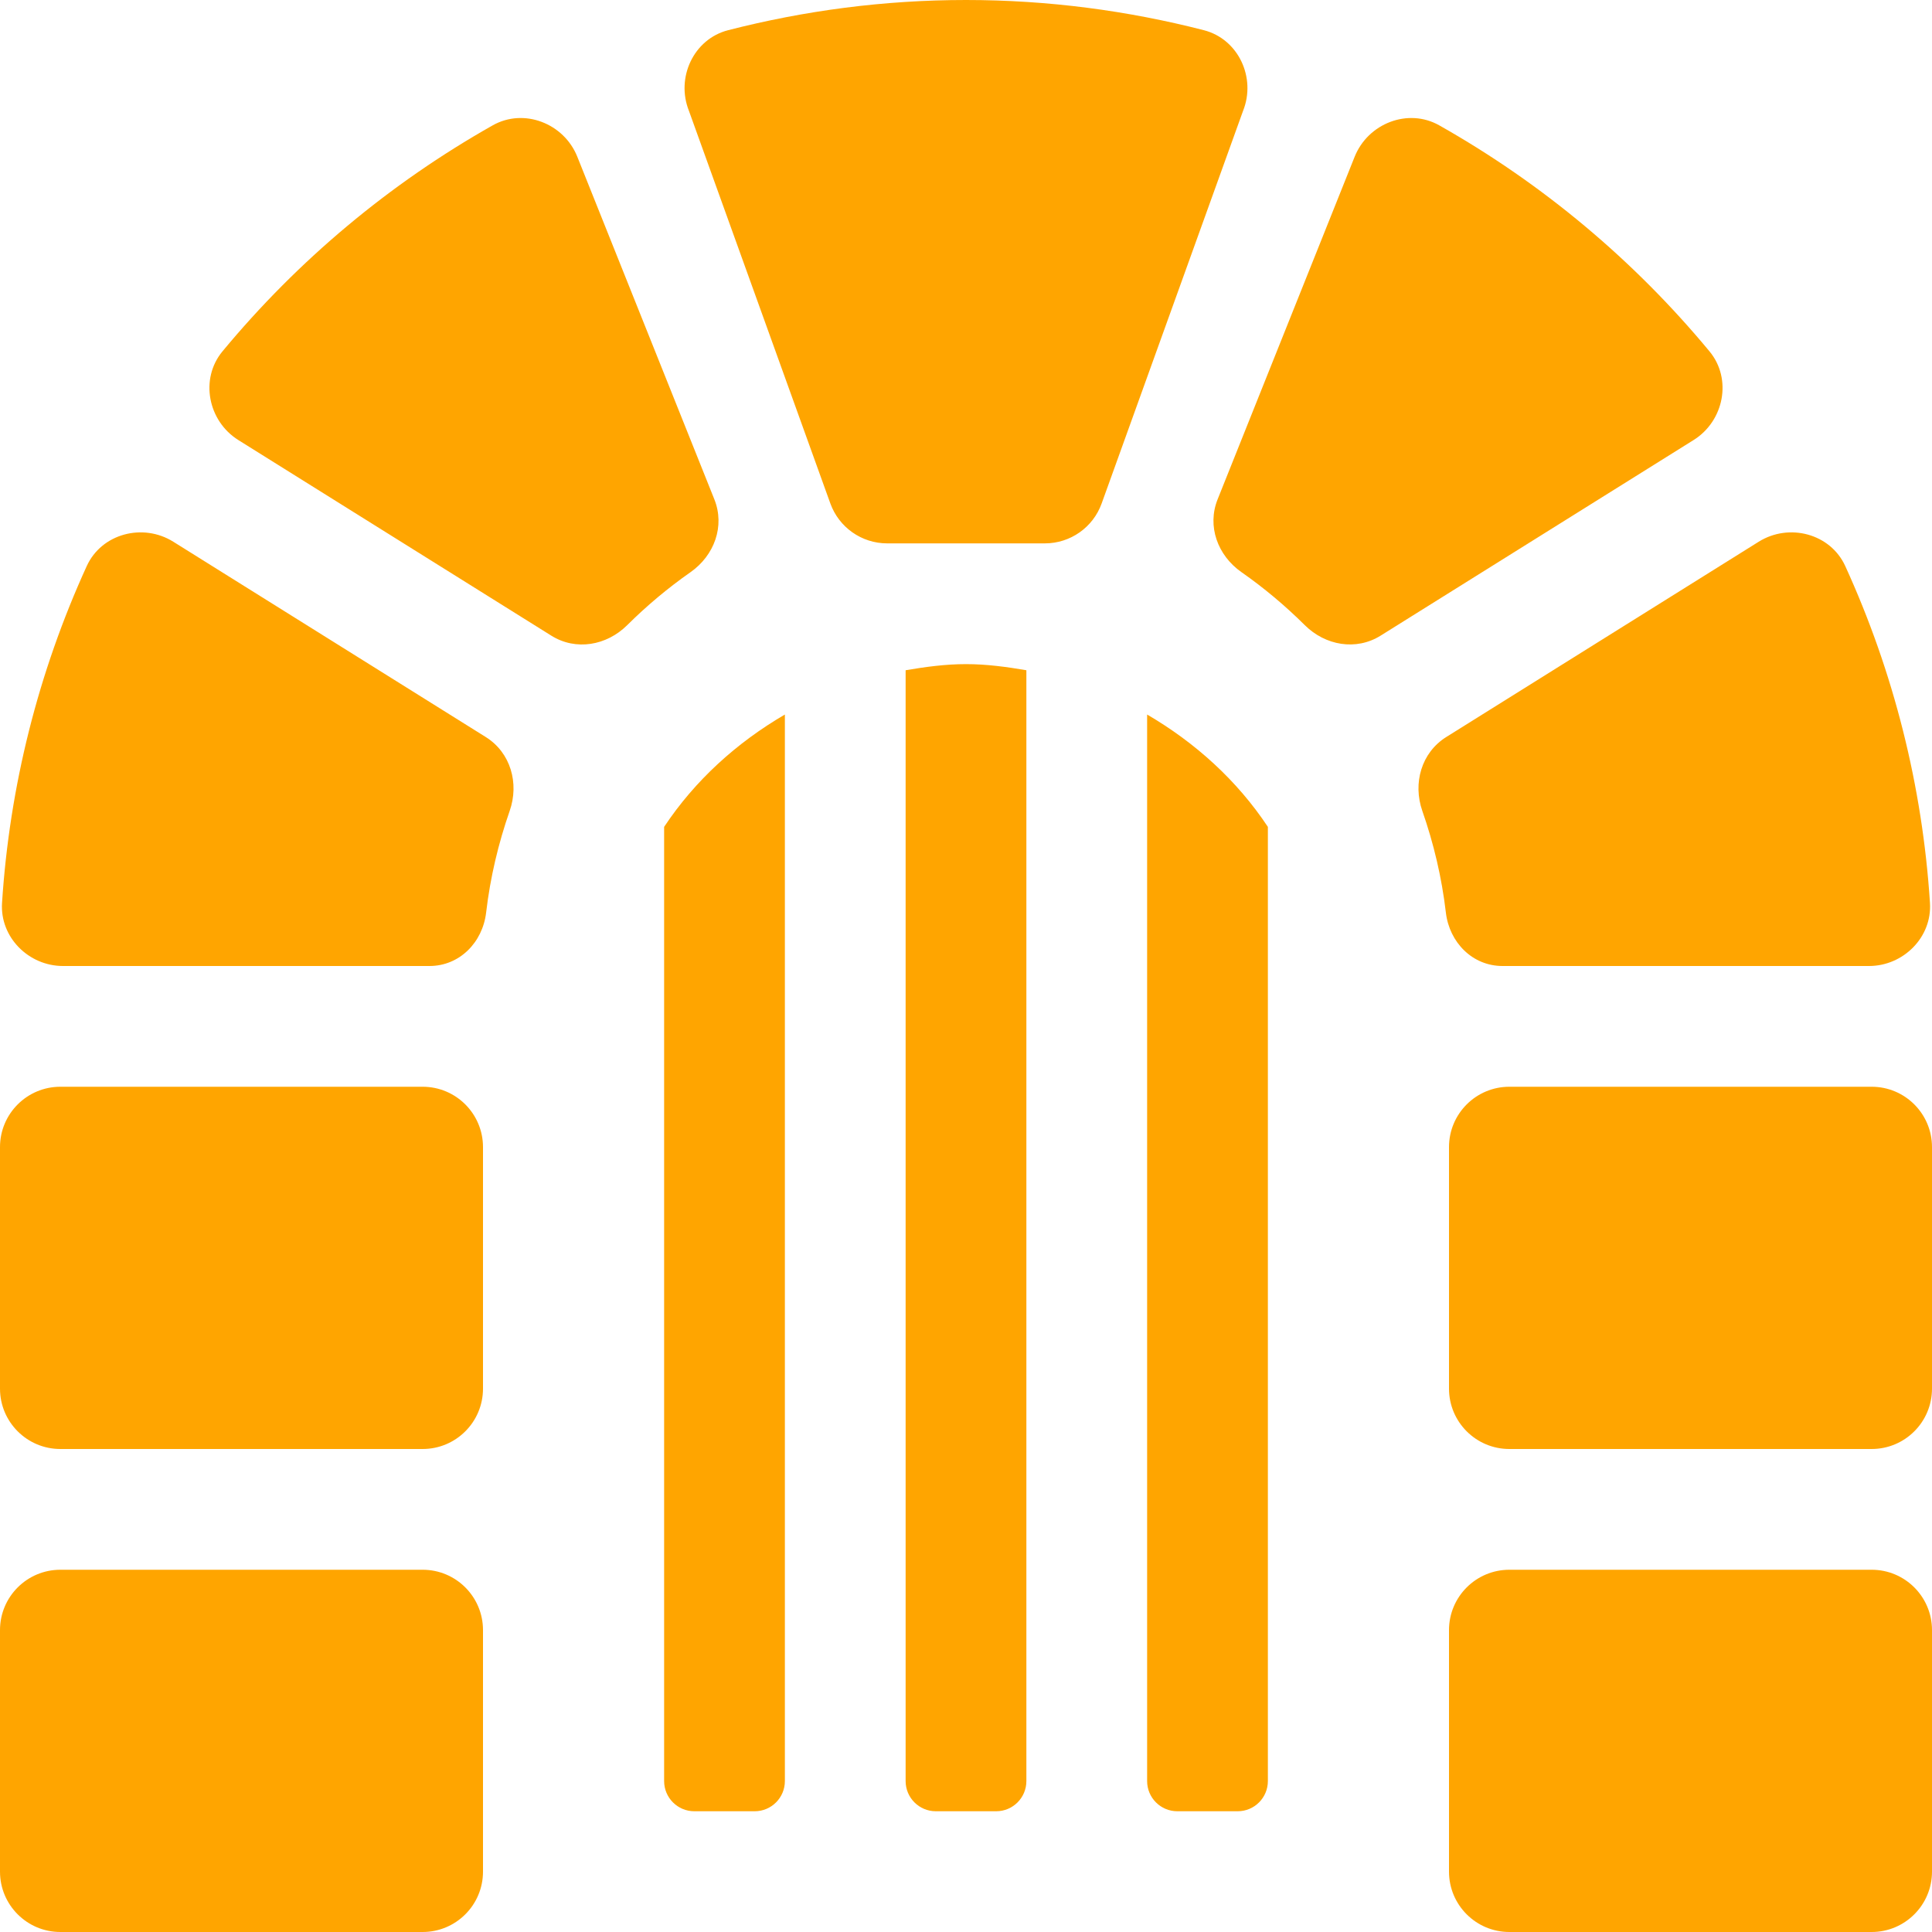
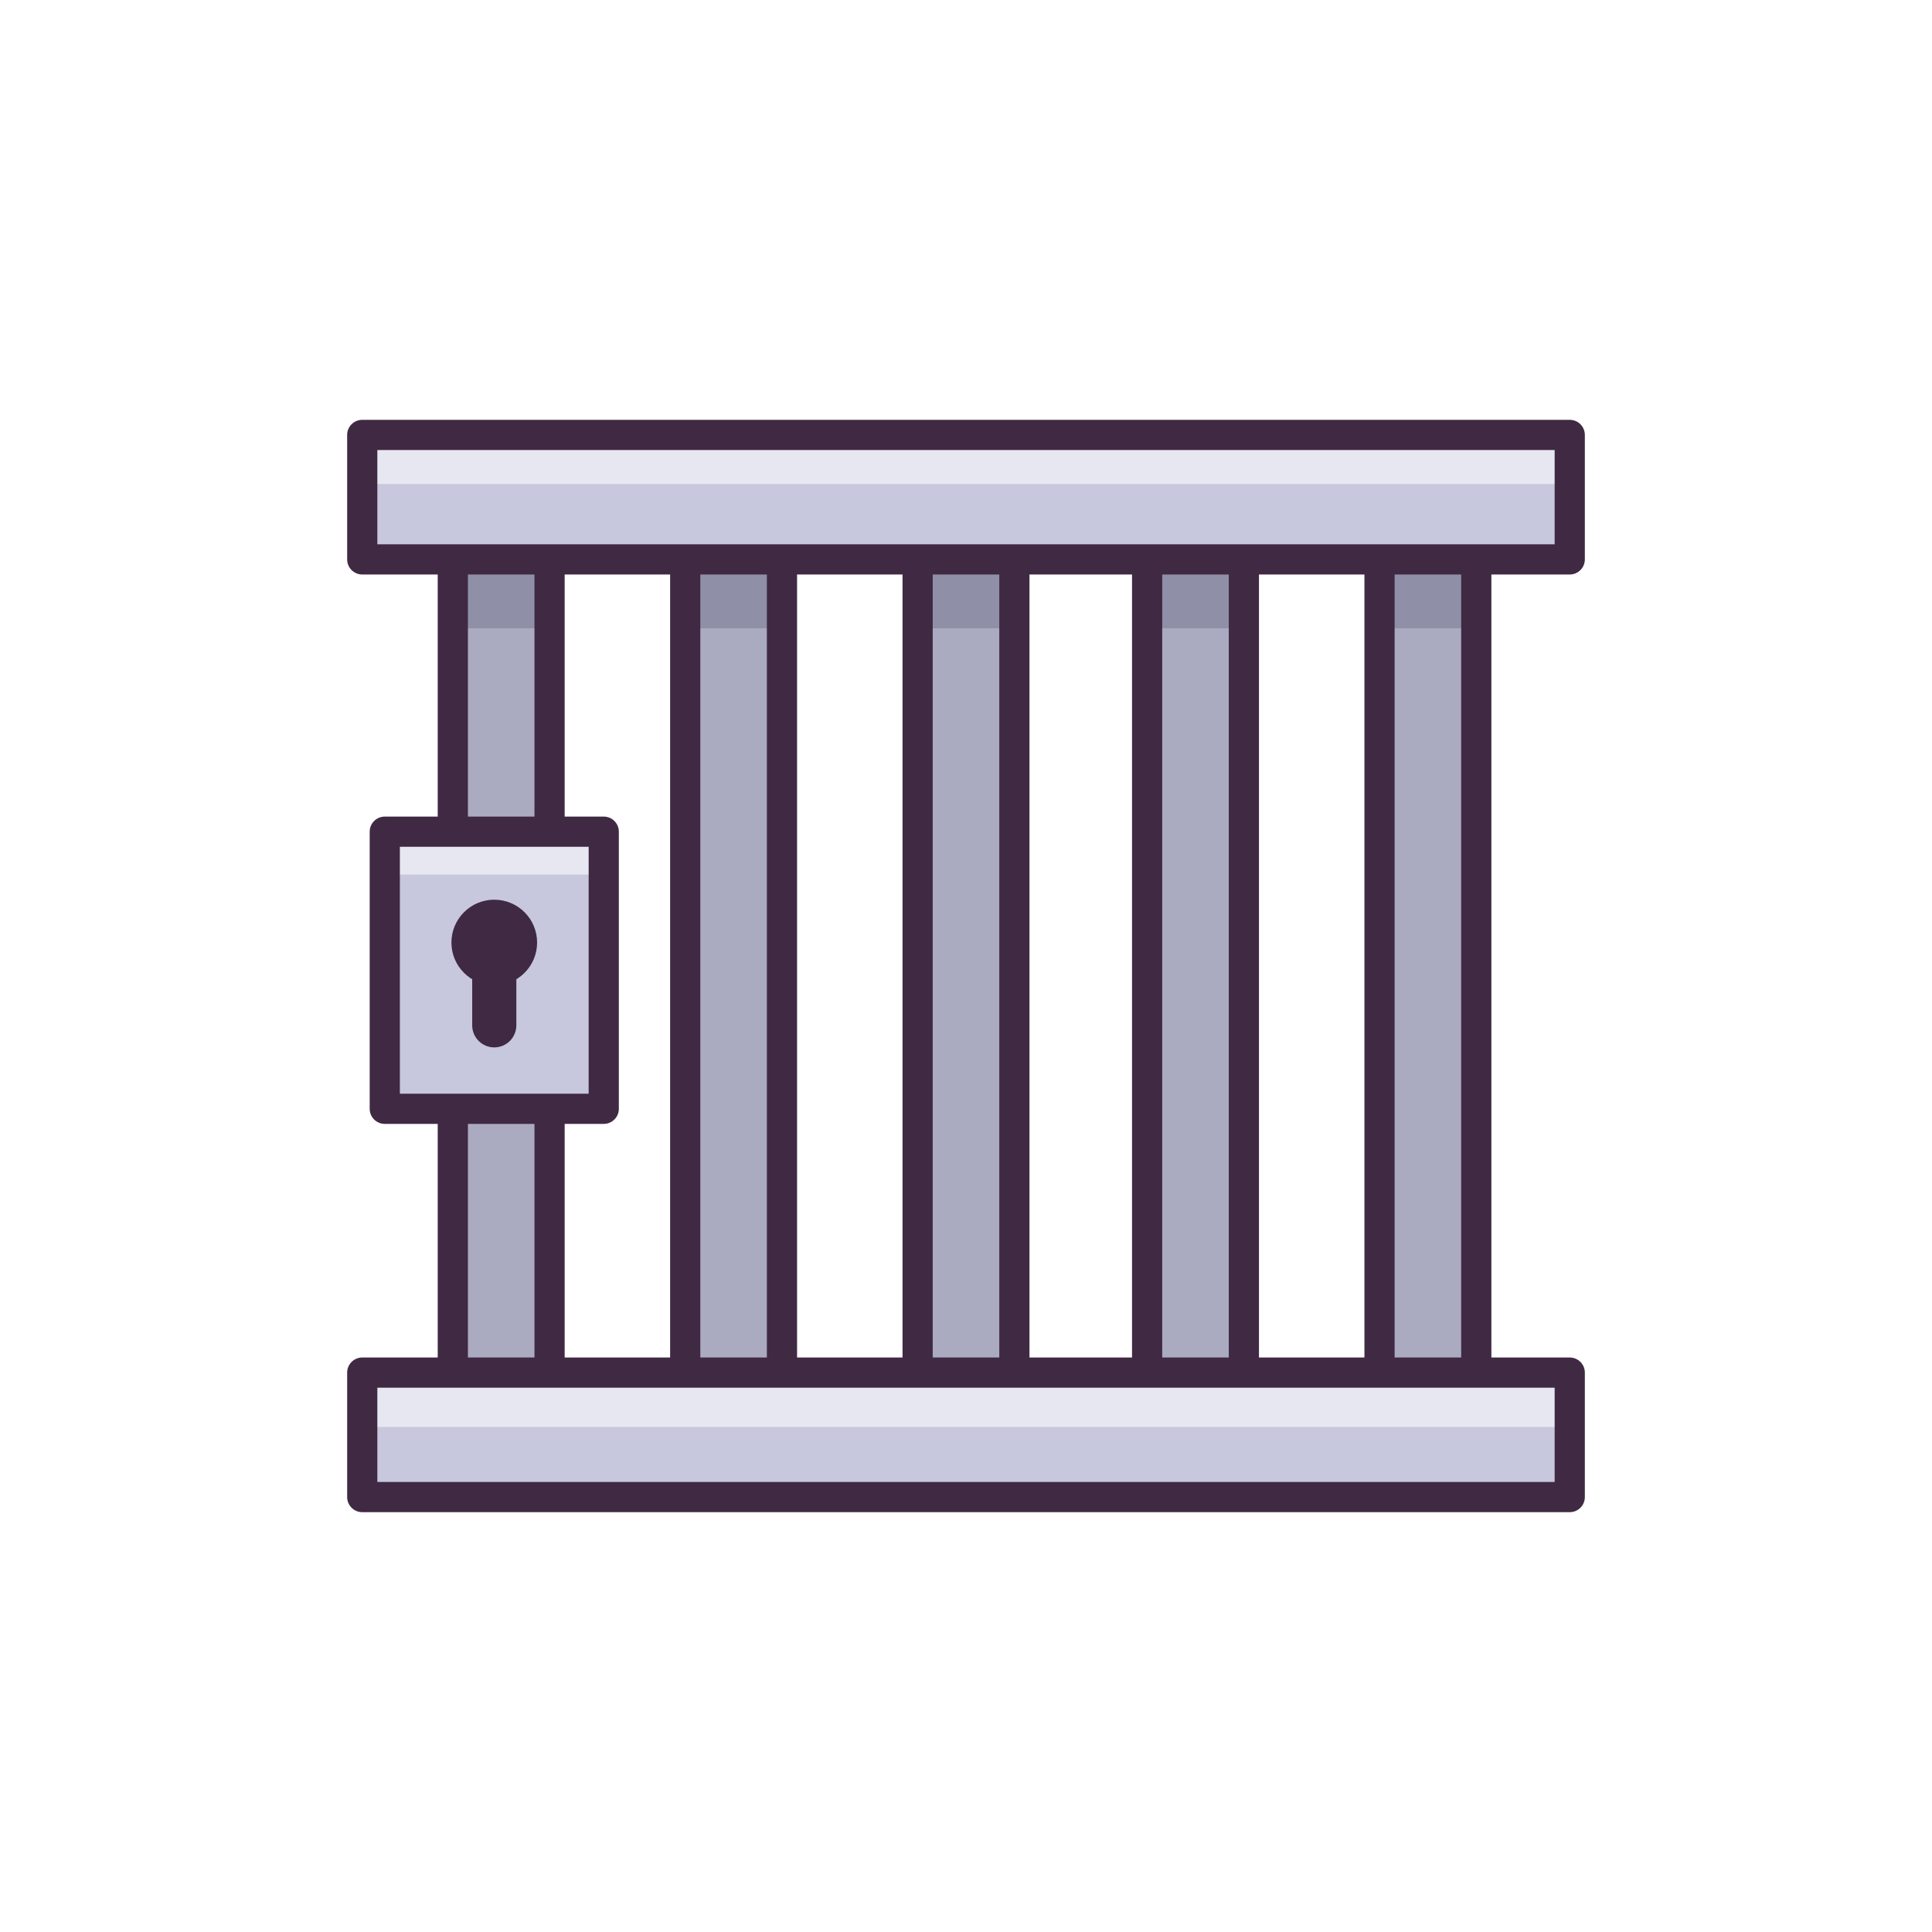
- <svg xmlns="http://www.w3.org/2000/svg" aria-hidden="true" focusable="false" data-prefix="fas" data-icon="dungeon" class="svg-inline--fa fa-dungeon fa-w-16" role="img" viewBox="0 0 512 512">
-   <path fill="orange" d="M128.73 195.32l-82.81-51.76c-8.04-5.02-18.99-2.17-22.93 6.45A254.19 254.19 0 0 0 .54 239.28C-.05 248.37 7.59 256 16.69 256h97.13c7.96 0 14.08-6.25 15.01-14.16 1.09-9.33 3.24-18.33 6.24-26.94 2.56-7.34.25-15.46-6.34-19.58zM319.03 8C298.86 2.82 277.77 0 256 0s-42.86 2.82-63.03 8c-9.17 2.35-13.91 12.6-10.39 21.39l37.47 104.03A16.003 16.003 0 0 0 235.1 144h41.8c6.75 0 12.77-4.23 15.05-10.58l37.47-104.03c3.52-8.79-1.22-19.03-10.39-21.39zM112 288H16c-8.84 0-16 7.16-16 16v64c0 8.84 7.16 16 16 16h96c8.84 0 16-7.16 16-16v-64c0-8.84-7.16-16-16-16zm0 128H16c-8.84 0-16 7.16-16 16v64c0 8.84 7.16 16 16 16h96c8.84 0 16-7.16 16-16v-64c0-8.84-7.16-16-16-16zm77.31-283.67l-36.32-90.8c-3.53-8.83-14.13-12.99-22.42-8.31a257.308 257.308 0 0 0-71.61 59.89c-6.06 7.32-3.85 18.48 4.22 23.52l82.93 51.83c6.51 4.07 14.66 2.62 20.11-2.79 5.18-5.15 10.79-9.85 16.79-14.05 6.28-4.41 9.15-12.17 6.3-19.29zM398.18 256h97.13c9.1 0 16.74-7.63 16.15-16.72a254.135 254.135 0 0 0-22.45-89.27c-3.94-8.62-14.89-11.47-22.93-6.45l-82.81 51.76c-6.59 4.12-8.9 12.24-6.34 19.58 3.01 8.61 5.15 17.62 6.24 26.94.93 7.91 7.05 14.16 15.01 14.16zm54.85-162.89a257.308 257.308 0 0 0-71.61-59.89c-8.28-4.68-18.88-.52-22.42 8.31l-36.32 90.8c-2.85 7.12.02 14.88 6.3 19.28 6 4.2 11.61 8.9 16.79 14.05 5.44 5.41 13.6 6.86 20.11 2.79l82.93-51.83c8.07-5.03 10.29-16.19 4.22-23.51zM496 288h-96c-8.84 0-16 7.16-16 16v64c0 8.84 7.16 16 16 16h96c8.84 0 16-7.16 16-16v-64c0-8.84-7.16-16-16-16zm0 128h-96c-8.84 0-16 7.16-16 16v64c0 8.84 7.16 16 16 16h96c8.84 0 16-7.16 16-16v-64c0-8.84-7.16-16-16-16zM240 177.62V472c0 4.42 3.58 8 8 8h16c4.42 0 8-3.58 8-8V177.62c-5.23-.89-10.52-1.62-16-1.62s-10.77.73-16 1.62zm-64 41.51V472c0 4.42 3.58 8 8 8h16c4.42 0 8-3.58 8-8V189.36c-12.78 7.45-23.84 17.47-32 29.77zm128-29.77V472c0 4.42 3.58 8 8 8h16c4.42 0 8-3.58 8-8V219.13c-8.16-12.3-19.22-22.32-32-29.77z" />
+ <svg xmlns="http://www.w3.org/2000/svg" id="Layer_1" enable-background="new 0 0 512 512" height="512" viewBox="0 0 512 512" width="512">
+   <g>
+     <g>
+       <path d="m96 115.26h320v32.985h-320z" fill="#c7c7dd" />
+       <path d="m96 115.26h320v13.017h-320z" fill="#e7e7f2" />
+       <path d="m25.066 243.18h215.509v25.641h-215.509z" fill="#aaaac1" transform="matrix(0 1 -1 0 388.821 123.179)" />
+       <path d="m123.692 144.554h18.257v25.641h-18.257z" fill="#8f8fa8" transform="matrix(0 1 -1 0 290.195 24.553)" />
+       <path d="m86.656 243.18h215.509v25.641h-215.509z" fill="#aaaac1" transform="matrix(0 1 -1 0 450.41 61.59)" />
+       <path d="m185.282 144.554h18.257v25.641h-18.257z" fill="#8f8fa8" transform="matrix(0 1 -1 0 351.785 -37.036)" />
+       <path d="m209.066 243.18h215.509v25.641h-215.509z" fill="#aaaac1" transform="matrix(0 1 -1 0 572.82 -60.82)" />
+       <path d="m307.691 144.554h18.257v25.641h-18.257z" fill="#8f8fa8" transform="matrix(0 1 -1 0 474.194 -159.446)" />
+       <path d="m270.655 243.18h215.509v25.641h-215.509z" fill="#aaaac1" transform="matrix(0 1 -1 0 634.41 -122.41)" />
+       <path d="m369.281 144.554h18.257v25.641h-18.257z" fill="#8f8fa8" transform="matrix(0 1 -1 0 535.784 -221.035)" />
+       <path d="m148.246 243.18h215.509v25.641h-215.509z" fill="#aaaac1" transform="matrix(0 1 -1 0 512 0)" />
+       <path d="m246.872 144.554h18.257v25.641h-18.257z" fill="#8f8fa8" transform="matrix(0 1 -1 0 413.374 -98.626)" />
+       <path d="m96 363.754h320v32.985h-320z" fill="#c7c7dd" />
+       <path d="m96 363.754h320v14.412h-320z" fill="#e7e7f2" />
+       <path d="m101.971 220.406h58.03v73.437h-58.03z" fill="#c7c7dd" />
+       <path d="m101.971 220.406h58.03v11.372h-58.03z" fill="#e7e7f2" />
+       <g fill="#402943">
+         <circle cx="130.986" cy="249.782" r="11.352" />
+         <path d="m130.986 277.572c-3.23 0-5.849-2.619-5.849-5.849v-16.273h11.698v16.273c0 3.23-2.619 5.849-5.849 5.849z" />
+       </g>
+     </g>
+     <path d="m416 152.246c2.209 0 4-1.791 4-4v-32.985c0-2.209-1.791-4-4-4h-320c-2.209 0-4 1.791-4 4v32.985c0 2.209 1.791 4 4 4h20.001v64.16h-14.03c-2.209 0-4 1.791-4 4v73.437c0 2.209 1.791 4 4 4h14.03v61.911h-20.001c-2.209 0-4 1.791-4 4v32.985c0 2.209 1.791 4 4 4h320c2.209 0 4-1.791 4-4v-32.985c0-2.209-1.791-4-4-4h-20.77v-207.508zm-316-32.985h312v24.985h-312zm233.64 240.493v-207.508h27.949v207.508zm-60.82 0v-207.508h27.18v207.508zm-61.59 0v-207.508h27.949v207.508zm-61.589 0v-61.911h10.36c2.209 0 4-1.791 4-4v-73.437c0-2.209-1.791-4-4-4h-10.36v-64.16h27.949v207.508zm35.949-207.508h17.641v207.508h-17.641zm61.59 0h17.641v207.508h-17.641zm60.82 0h17.641v207.508h-17.641zm-183.999 0h17.641v64.16h-17.641zm-18.03 72.16h50.03v65.437h-50.03zm18.03 73.437h17.641v61.911h-17.641zm287.999 94.896h-312v-24.985h312zm-24.77-32.985h-17.641v-207.508h17.641z" fill="#402943" />
+   </g>
</svg>
